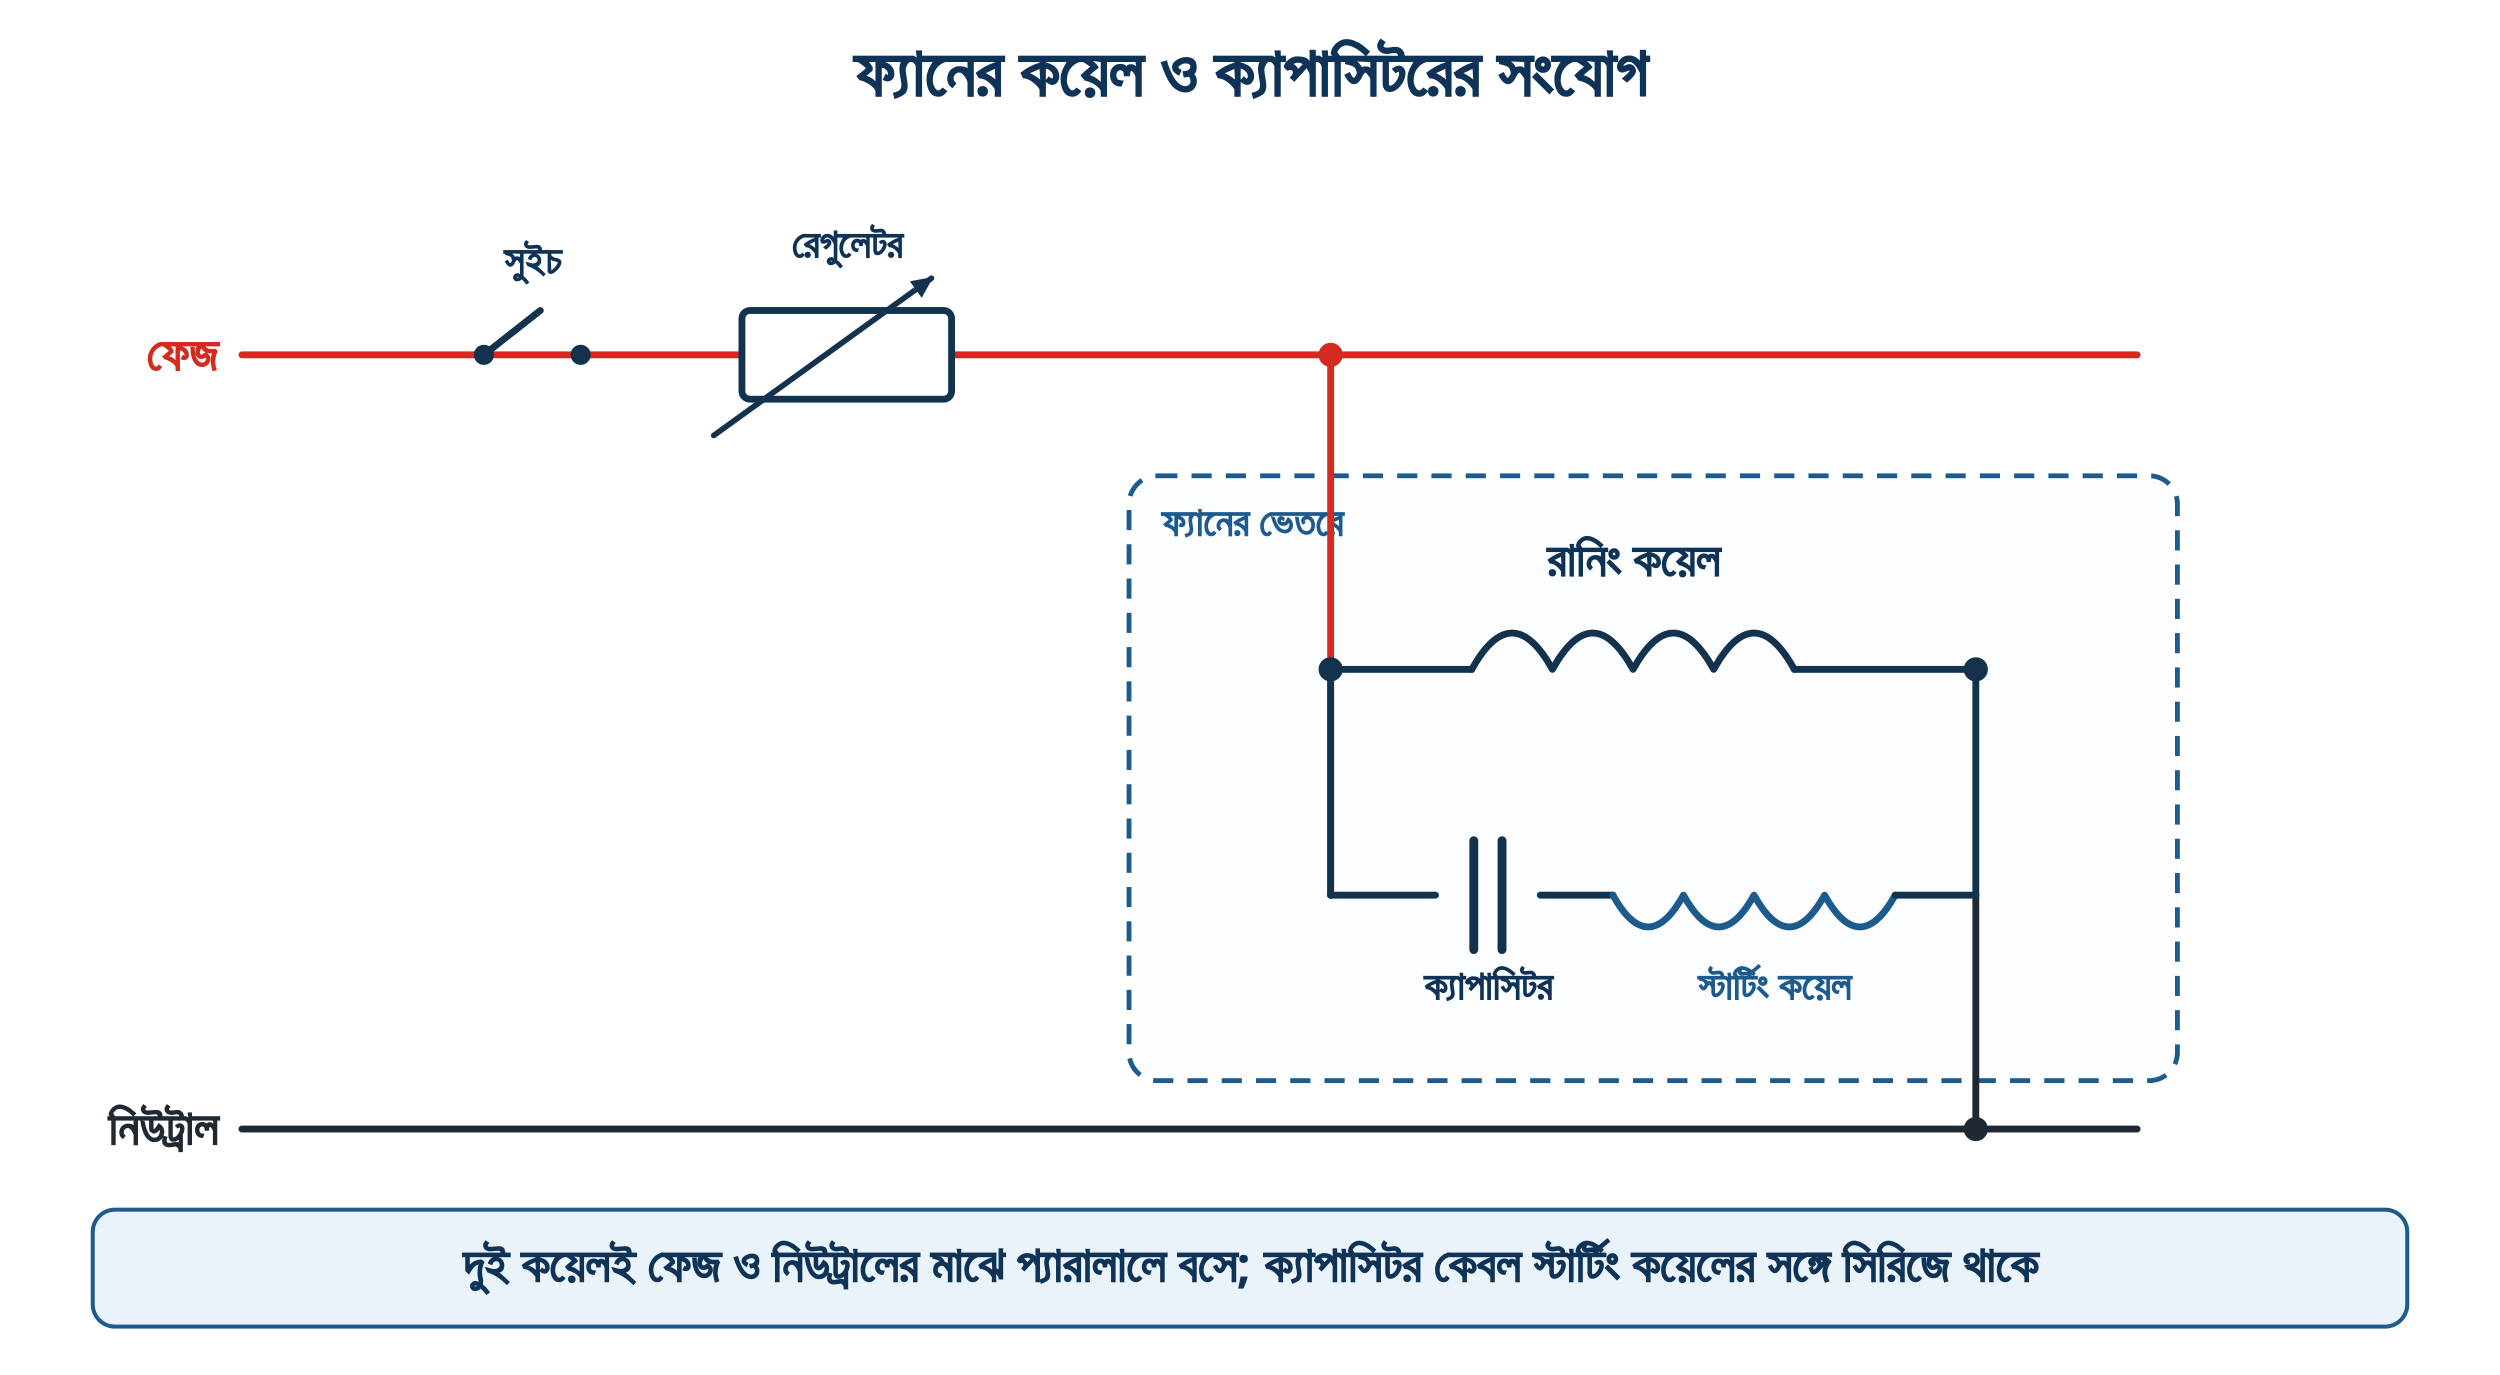
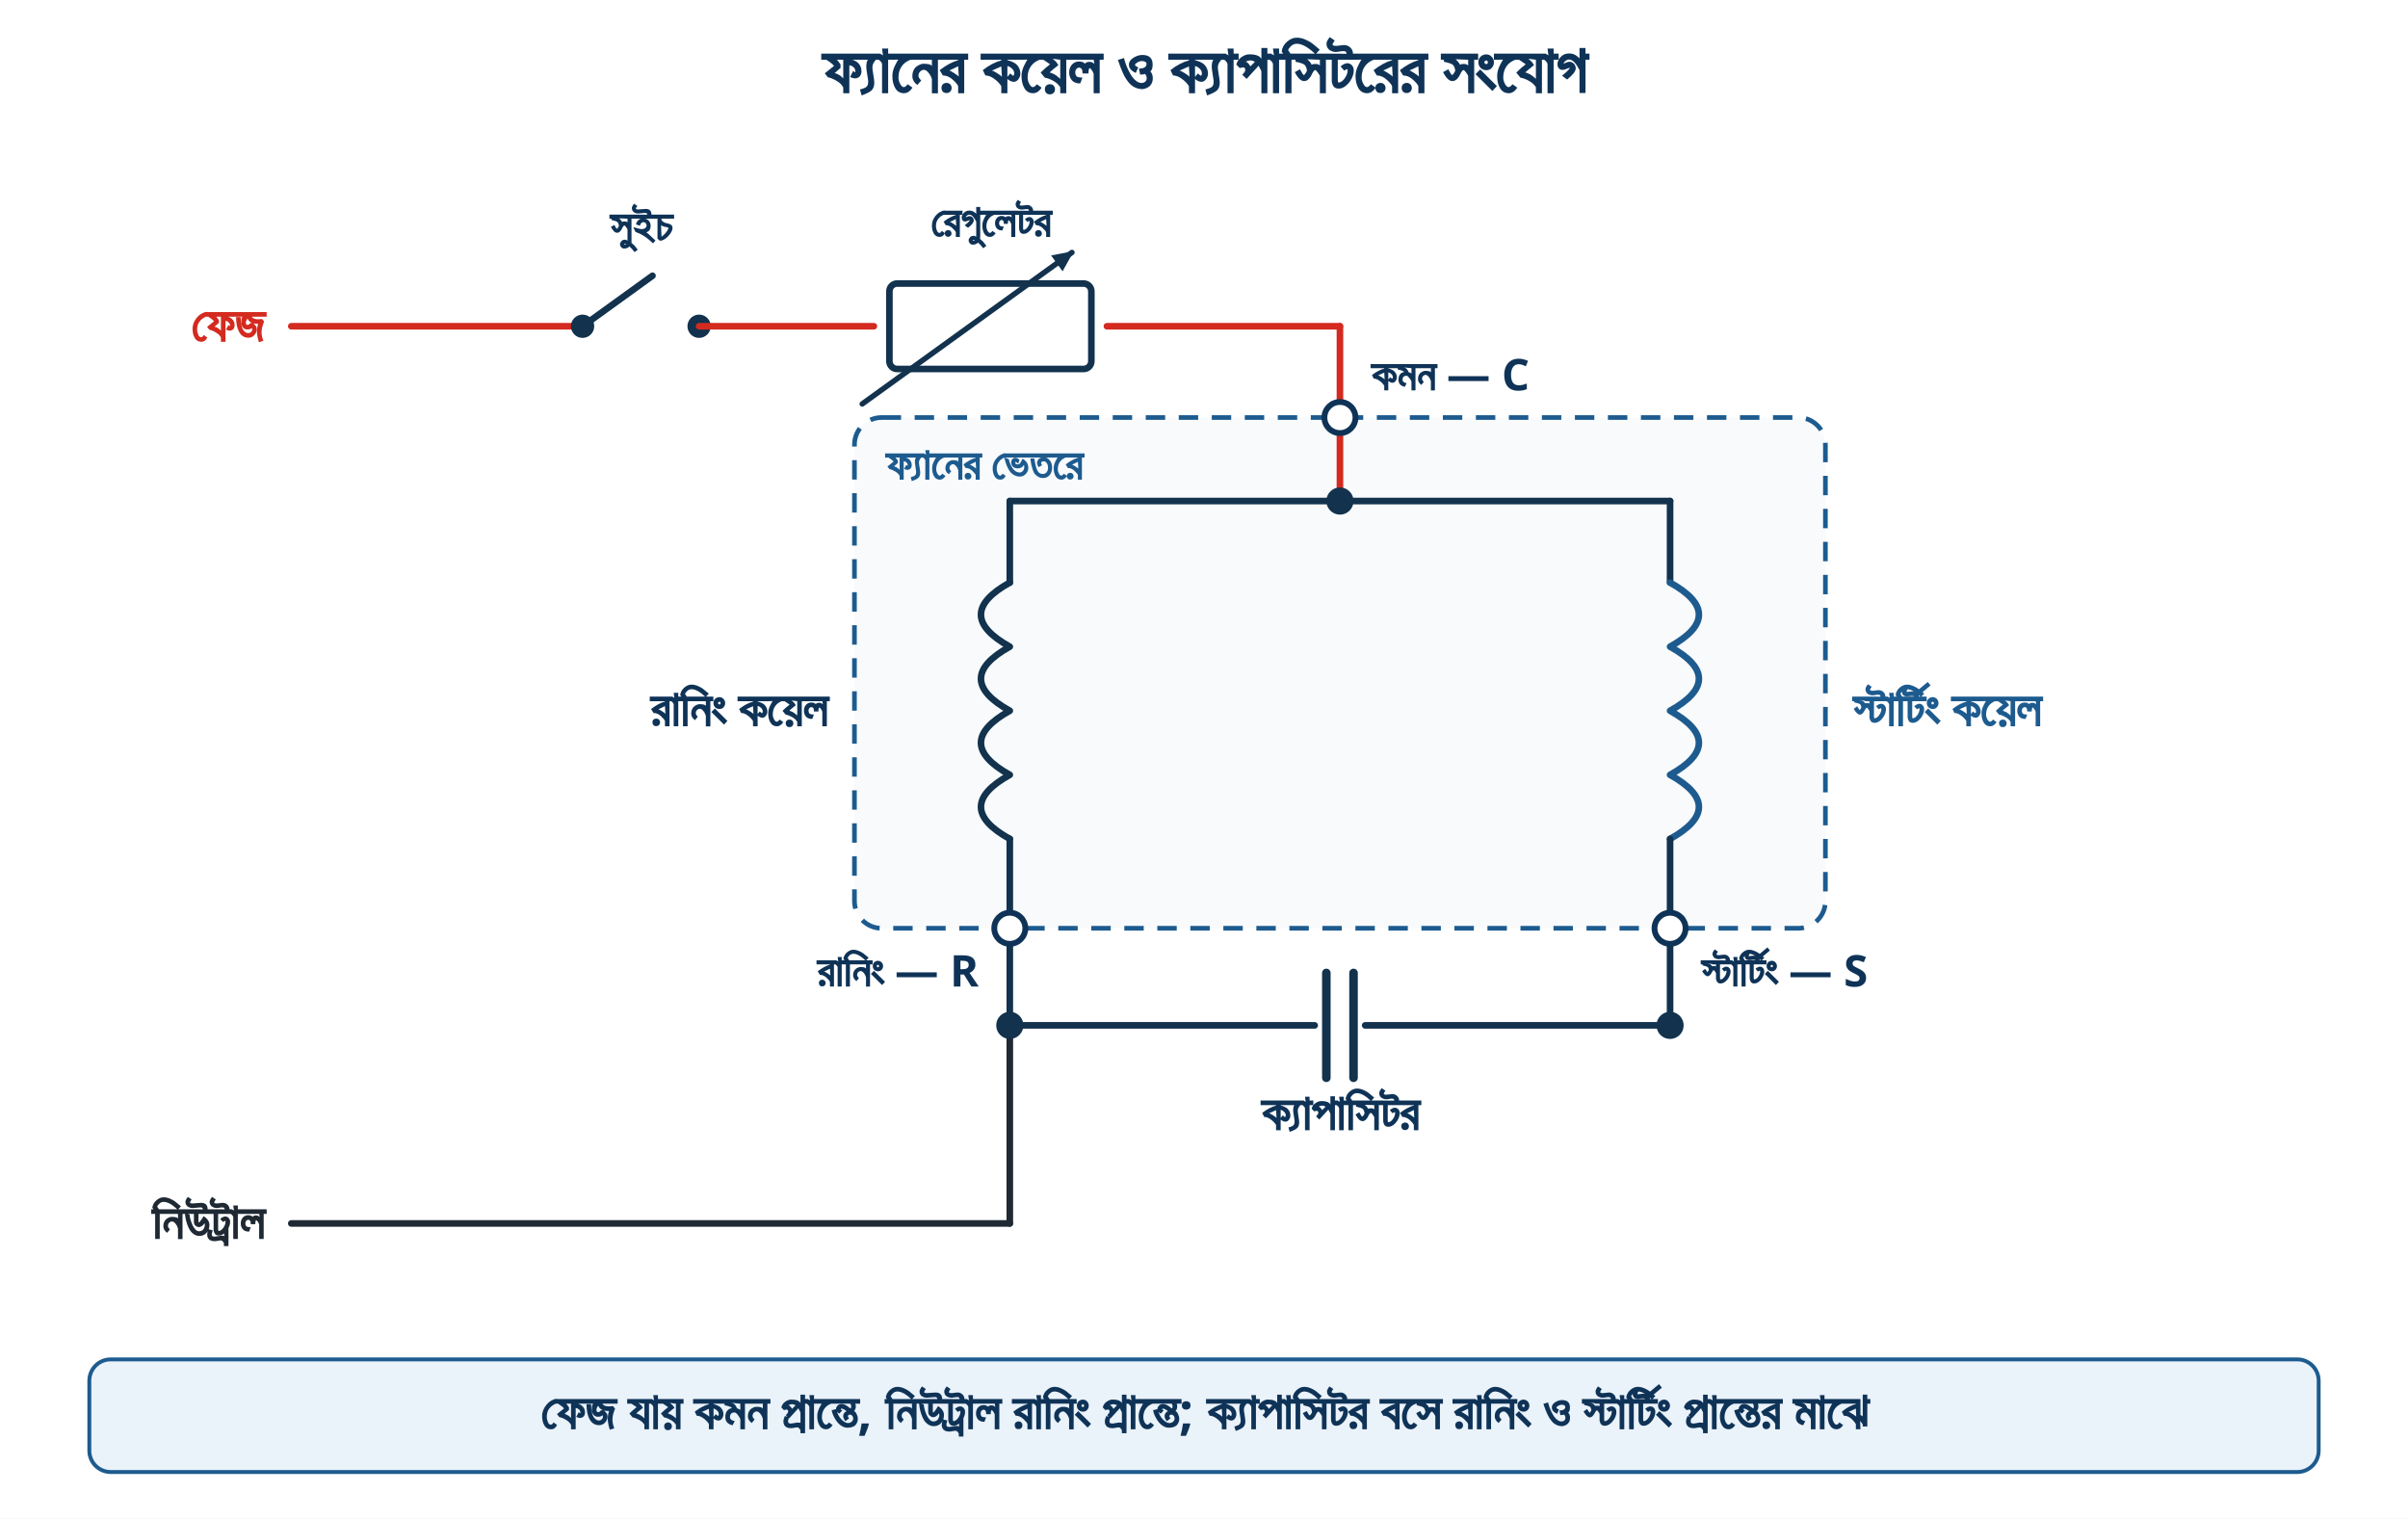
- <svg xmlns="http://www.w3.org/2000/svg" width="1240" height="682" viewBox="0 0 1240 682">
+ <svg xmlns="http://www.w3.org/2000/svg" width="1240" height="782" viewBox="0 0 1240 782">
  <defs>
    <marker id="regar" viewBox="0 0 10 10" refX="8.5" refY="5" markerUnits="userSpaceOnUse" markerWidth="12" markerHeight="12" orient="auto-start-reverse">
      <path d="M 0.5 0.8 L 9.5 5 L 0.5 9.2 z" fill="#12324D" />
    </marker>
  </defs>
-   <rect width="1240" height="682" fill="#FFFFFF" />
+   <rect width="1240" height="782" fill="#FFFFFF" />
  <text x="620.0" y="48.0" font-family="Kalpurush" font-size="34" font-weight="700" fill="#0F3357" text-anchor="middle">ফ্যানের কয়েল ও ক্যাপাসিটরের সংযোগ</text>
-   <path d="M 120 176 L 1060 176" fill="none" stroke="#D42A1F" stroke-width="3.4" stroke-linecap="round" stroke-linejoin="round" />
-   <path d="M 120 560 L 1060 560" fill="none" stroke="#1F2933" stroke-width="3.4" stroke-linecap="round" stroke-linejoin="round" />
-   <text x="108.0" y="184.0" font-family="Kalpurush" font-size="24" font-weight="700" fill="#D42A1F" text-anchor="end">ফেজ</text>
-   <text x="108.0" y="568.0" font-family="Kalpurush" font-size="24" font-weight="700" fill="#1F2933" text-anchor="end">নিউট্রাল</text>
-   <path d="M 240 176 L 268 154" fill="none" stroke="#12324D" stroke-width="3.4" stroke-linecap="round" stroke-linejoin="round" />
-   <circle cx="240.0" cy="176.0" r="5.0" fill="#12324D" stroke="none" stroke-width="2" />
-   <circle cx="288.0" cy="176.0" r="5.0" fill="#12324D" stroke="none" stroke-width="2" />
-   <text x="264.0" y="136.0" font-family="Kalpurush" font-size="20" font-weight="700" fill="#0F3357" text-anchor="middle">সুইচ</text>
-   <rect x="368.0" y="154.0" width="104.0" height="44.0" rx="4" fill="#FFFFFF" stroke="#12324D" stroke-width="3.4" />
-   <path d="M 354.0 216.0 L 462.0 138.0" fill="none" stroke="#12324D" stroke-width="2.8" stroke-linecap="round" stroke-linejoin="round" marker-end="url(#regar)" />
-   <text x="420.0" y="128.0" font-family="Kalpurush" font-size="20" font-weight="700" fill="#0F3357" text-anchor="middle">রেগুলেটর</text>
-   <rect x="560.0" y="236.0" width="520.0" height="300.0" rx="14" fill="#FCFDFE" stroke="#1D5B8F" stroke-width="2.4" stroke-dasharray="10 7" />
-   <text x="576.0" y="266.0" font-family="Kalpurush" font-size="20" font-weight="700" fill="#1D5B8F" text-anchor="start">ফ্যানের ভেতরে</text>
-   <path d="M 660 176 L 660 444" fill="none" stroke="#D42A1F" stroke-width="3.4" stroke-linecap="round" stroke-linejoin="round" />
-   <path d="M 980 560 L 980 444" fill="none" stroke="#1F2933" stroke-width="3.4" stroke-linecap="round" stroke-linejoin="round" />
-   <circle cx="660.0" cy="176.0" r="6.0" fill="#D42A1F" stroke="none" stroke-width="2" />
-   <circle cx="980.0" cy="560.0" r="6.0" fill="#1F2933" stroke="none" stroke-width="2" />
-   <path d="M 660 332 L 730 332" fill="none" stroke="#12324D" stroke-width="3.4" stroke-linecap="round" stroke-linejoin="round" />
-   <path d="M 730.0 332.0 q 20.0 -36.0 40.0 0 q 20.0 -36.0 40.0 0 q 20.0 -36.0 40.0 0 q 20.0 -36.0 40.0 0" fill="none" stroke="#12324D" stroke-width="3.4" stroke-linecap="round" stroke-linejoin="round" />
-   <path d="M 890 332 L 980 332" fill="none" stroke="#12324D" stroke-width="3.4" stroke-linecap="round" stroke-linejoin="round" />
-   <text x="810.0" y="286.0" font-family="Kalpurush" font-size="24" font-weight="700" fill="#0F3357" text-anchor="middle">রানিং কয়েল</text>
-   <path d="M 660 444 L 712 444" fill="none" stroke="#12324D" stroke-width="3.4" stroke-linecap="round" stroke-linejoin="round" />
-   <line x1="731.0" y1="417.0" x2="731.0" y2="471.0" stroke="#12324D" stroke-width="4.4" stroke-linecap="round" />
-   <line x1="745.0" y1="417.0" x2="745.0" y2="471.0" stroke="#12324D" stroke-width="4.4" stroke-linecap="round" />
-   <path d="M 764 444 L 800 444" fill="none" stroke="#12324D" stroke-width="3.4" stroke-linecap="round" stroke-linejoin="round" />
-   <path d="M 800.0 444.0 q 17.5 31.5 35.0 0 q 17.5 31.5 35.0 0 q 17.5 31.5 35.0 0 q 17.5 31.5 35.0 0" fill="none" stroke="#1D5B8F" stroke-width="3.4" stroke-linecap="round" stroke-linejoin="round" />
-   <path d="M 940 444 L 980 444" fill="none" stroke="#12324D" stroke-width="3.4" stroke-linecap="round" stroke-linejoin="round" />
-   <text x="738.0" y="496.0" font-family="Kalpurush" font-size="20" font-weight="700" fill="#0F3357" text-anchor="middle">ক্যাপাসিটর</text>
-   <text x="880.0" y="496.0" font-family="Kalpurush" font-size="20" font-weight="700" fill="#1D5B8F" text-anchor="middle">স্টার্টিং কয়েল</text>
-   <path d="M 660 332 L 660 444" fill="none" stroke="#12324D" stroke-width="3.4" stroke-linecap="round" stroke-linejoin="round" />
-   <circle cx="660.0" cy="332.0" r="6.0" fill="#12324D" stroke="none" stroke-width="2" />
-   <path d="M 980 332 L 980 444" fill="none" stroke="#12324D" stroke-width="3.4" stroke-linecap="round" stroke-linejoin="round" />
-   <circle cx="980.0" cy="332.0" r="6.0" fill="#12324D" stroke="none" stroke-width="2" />
-   <rect x="46.0" y="600.0" width="1148.0" height="58.0" rx="11" fill="#EAF2FA" stroke="#1D5B8F" stroke-width="2" />
-   <text x="620.0" y="636.0" font-family="Kalpurush" font-size="24.5" font-weight="700" fill="#0F3357" text-anchor="middle">দুই কয়েলই ফেজ ও নিউট্রালের মাঝে প্যারালালে বসে; ক্যাপাসিটর কেবল স্টার্টিং কয়েলের সঙ্গে সিরিজে থাকে</text>
+   <rect x="440.0" y="215.0" width="500.0" height="263.0" rx="14" fill="#F8FAFC" stroke="#1D5B8F" stroke-width="2.4" stroke-dasharray="10 7" />
+   <text x="456.0" y="247.0" font-family="Kalpurush" font-size="22.5" font-weight="700" fill="#1D5B8F" text-anchor="start">ফ্যানের ভেতরে</text>
+   <path d="M 150 168 L 300 168" fill="none" stroke="#D42A1F" stroke-width="3.4" stroke-linecap="round" stroke-linejoin="round" />
+   <path d="M 300 168 L 336 142" fill="none" stroke="#12324D" stroke-width="3.4" stroke-linecap="round" stroke-linejoin="round" />
+   <circle cx="300.0" cy="168.0" r="6.0" fill="#12324D" stroke="none" stroke-width="2" />
+   <circle cx="360.0" cy="168.0" r="6.0" fill="#12324D" stroke="none" stroke-width="2" />
+   <text x="330.0" y="124.0" font-family="Kalpurush" font-size="22.5" font-weight="700" fill="#0F3357" text-anchor="middle">সুইচ</text>
+   <path d="M 360 168 L 450 168" fill="none" stroke="#D42A1F" stroke-width="3.4" stroke-linecap="round" stroke-linejoin="round" />
+   <rect x="458.0" y="146.0" width="104.0" height="44.0" rx="4" fill="#FFFFFF" stroke="#12324D" stroke-width="3.4" />
+   <path d="M 444.0 208.0 L 552.0 130.0" fill="none" stroke="#12324D" stroke-width="2.8" stroke-linecap="round" stroke-linejoin="round" marker-end="url(#regar)" />
+   <text x="510.0" y="122.0" font-family="Kalpurush" font-size="22.5" font-weight="700" fill="#0F3357" text-anchor="middle">রেগুলেটর</text>
+   <path d="M 570 168 L 690 168" fill="none" stroke="#D42A1F" stroke-width="3.4" stroke-linecap="round" stroke-linejoin="round" />
+   <path d="M 690 168 L 690 258" fill="none" stroke="#D42A1F" stroke-width="3.4" stroke-linecap="round" stroke-linejoin="round" />
+   <text x="136.0" y="176.0" font-family="Kalpurush" font-size="25.5" font-weight="700" fill="#D42A1F" text-anchor="end">ফেজ</text>
+   <circle cx="690.0" cy="258.0" r="7.0" fill="#12324D" stroke="none" stroke-width="2" />
+   <path d="M 520 258 L 860 258" fill="none" stroke="#12324D" stroke-width="3.4" stroke-linecap="round" stroke-linejoin="round" />
+   <path d="M 520 258 L 520 300" fill="none" stroke="#12324D" stroke-width="3.4" stroke-linecap="round" stroke-linejoin="round" />
+   <path d="M 860 258 L 860 300" fill="none" stroke="#12324D" stroke-width="3.4" stroke-linecap="round" stroke-linejoin="round" />
+   <path d="M 520.0 300.0 q -29.7 16.5 0 33.0 q -29.7 16.5 0 33.0 q -29.7 16.5 0 33.0 q -29.7 16.5 0 33.0" fill="none" stroke="#12324D" stroke-width="3.4" stroke-linecap="round" stroke-linejoin="round" />
+   <path d="M 860.0 300.0 q 29.7 16.5 0 33.0 q 29.7 16.5 0 33.0 q 29.7 16.5 0 33.0 q 29.7 16.5 0 33.0" fill="none" stroke="#1D5B8F" stroke-width="3.4" stroke-linecap="round" stroke-linejoin="round" />
+   <path d="M 520 432 L 520 528" fill="none" stroke="#12324D" stroke-width="3.4" stroke-linecap="round" stroke-linejoin="round" />
+   <path d="M 860 432 L 860 528" fill="none" stroke="#12324D" stroke-width="3.4" stroke-linecap="round" stroke-linejoin="round" />
+   <text x="426.0" y="374.0" font-family="Kalpurush" font-size="25.5" font-weight="700" fill="#0F3357" text-anchor="end">রানিং কয়েল</text>
+   <text x="954.0" y="374.0" font-family="Kalpurush" font-size="25.5" font-weight="700" fill="#1D5B8F" text-anchor="start">স্টার্টিং কয়েল</text>
+   <path d="M 520 528 L 677 528" fill="none" stroke="#12324D" stroke-width="3.4" stroke-linecap="round" stroke-linejoin="round" />
+   <line x1="683.0" y1="501.0" x2="683.0" y2="555.0" stroke="#12324D" stroke-width="4.4" stroke-linecap="round" />
+   <line x1="697.0" y1="501.0" x2="697.0" y2="555.0" stroke="#12324D" stroke-width="4.4" stroke-linecap="round" />
+   <path d="M 703 528 L 860 528" fill="none" stroke="#12324D" stroke-width="3.4" stroke-linecap="round" stroke-linejoin="round" />
+   <text x="690.0" y="582.0" font-family="Kalpurush" font-size="25.5" font-weight="700" fill="#0F3357" text-anchor="middle">ক্যাপাসিটর</text>
+   <path d="M 150 630 L 520 630" fill="none" stroke="#1F2933" stroke-width="3.4" stroke-linecap="round" stroke-linejoin="round" />
+   <path d="M 520 630 L 520 528" fill="none" stroke="#1F2933" stroke-width="3.4" stroke-linecap="round" stroke-linejoin="round" />
+   <circle cx="520.0" cy="528.0" r="7.0" fill="#12324D" stroke="none" stroke-width="2" />
+   <circle cx="860.0" cy="528.0" r="7.0" fill="#12324D" stroke="none" stroke-width="2" />
+   <text x="136.0" y="638.0" font-family="Kalpurush" font-size="25.5" font-weight="700" fill="#1F2933" text-anchor="end">নিউট্রাল</text>
+   <circle cx="690.0" cy="215.0" r="8.0" fill="#FFFFFF" stroke="#0F3357" stroke-width="3" />
+   <text x="706.0" y="201.0" font-family="Kalpurush" font-size="22.5" font-weight="700" fill="#0F3357" text-anchor="start">কমন — C</text>
+   <circle cx="520.0" cy="478.0" r="8.0" fill="#FFFFFF" stroke="#0F3357" stroke-width="3" />
+   <text x="504.0" y="508.0" font-family="Kalpurush" font-size="22.5" font-weight="700" fill="#0F3357" text-anchor="end">রানিং — R</text>
+   <circle cx="860.0" cy="478.0" r="8.0" fill="#FFFFFF" stroke="#0F3357" stroke-width="3" />
+   <text x="876.0" y="508.0" font-family="Kalpurush" font-size="22.5" font-weight="700" fill="#0F3357" text-anchor="start">স্টার্টিং — S</text>
+   <rect x="46.0" y="700.0" width="1148.0" height="58.0" rx="11" fill="#EAF2FA" stroke="#1D5B8F" stroke-width="2" />
+   <text x="620.0" y="736.0" font-family="Kalpurush" font-size="26" font-weight="700" fill="#0F3357" text-anchor="middle">ফেজ যায় কমন প্রান্তে, নিউট্রাল রানিং প্রান্তে; ক্যাপাসিটর বসে রানিং ও স্টার্টিং প্রান্তের মাঝে</text>
</svg>
